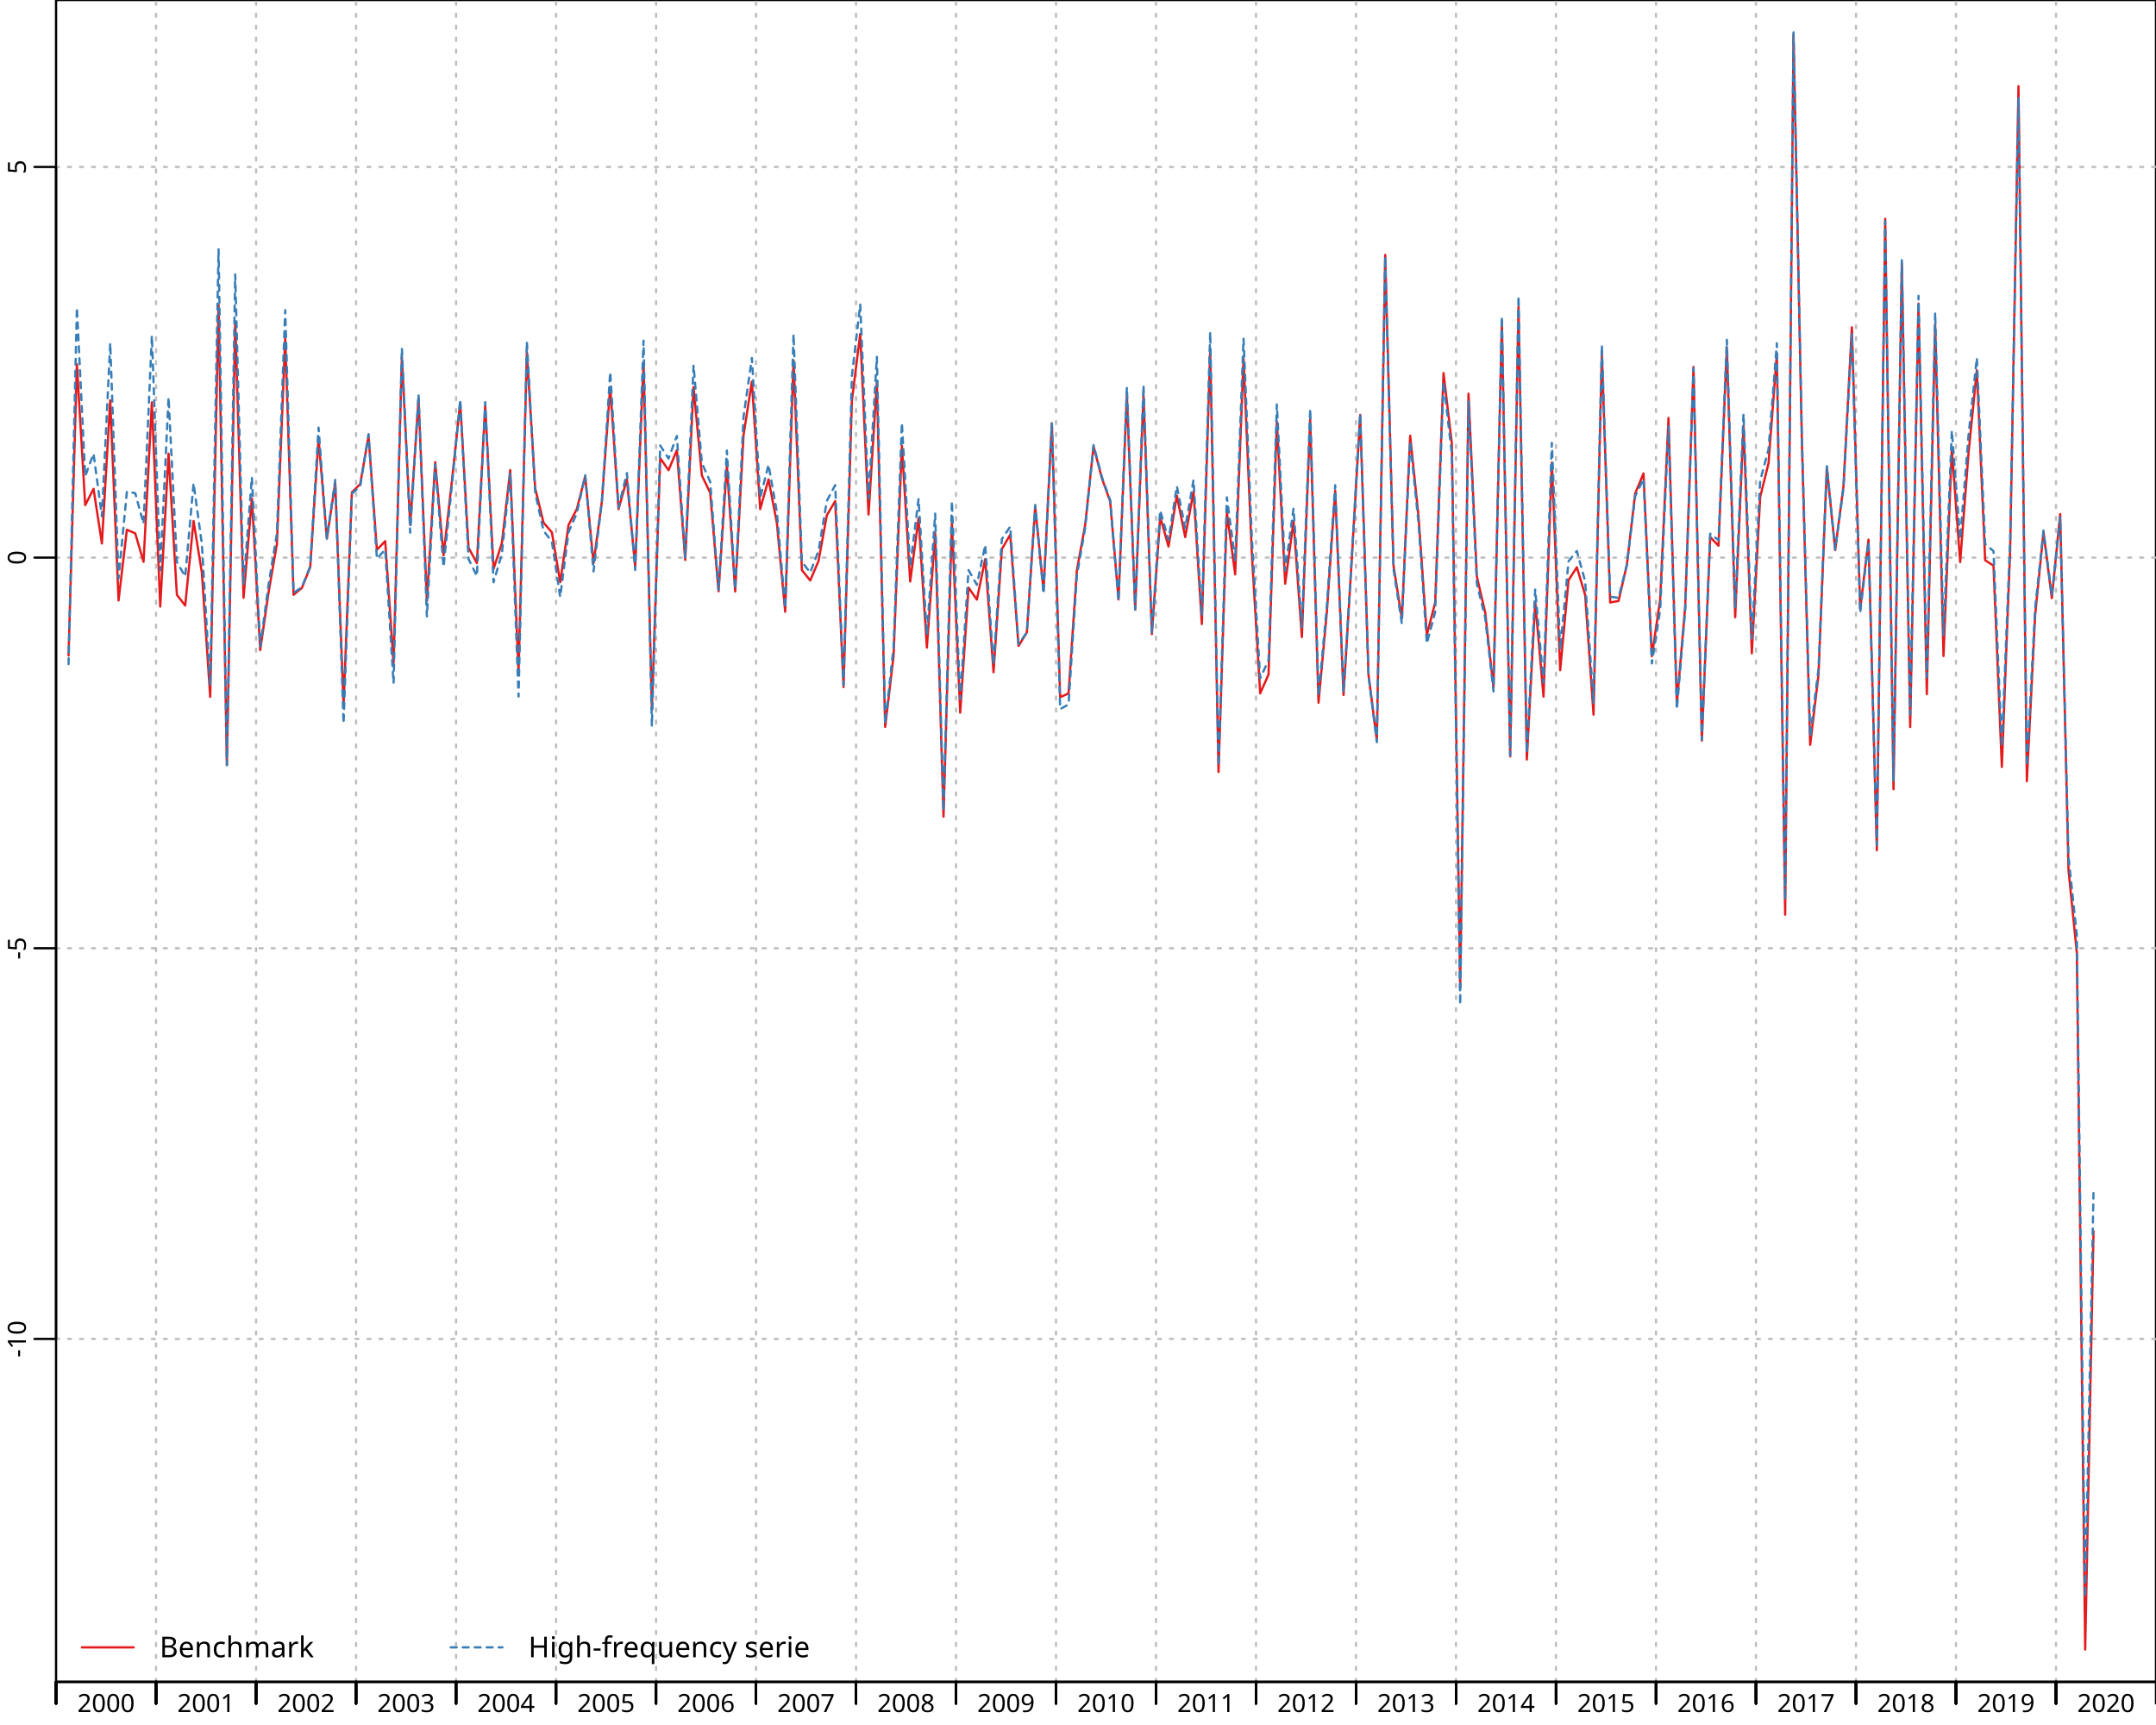
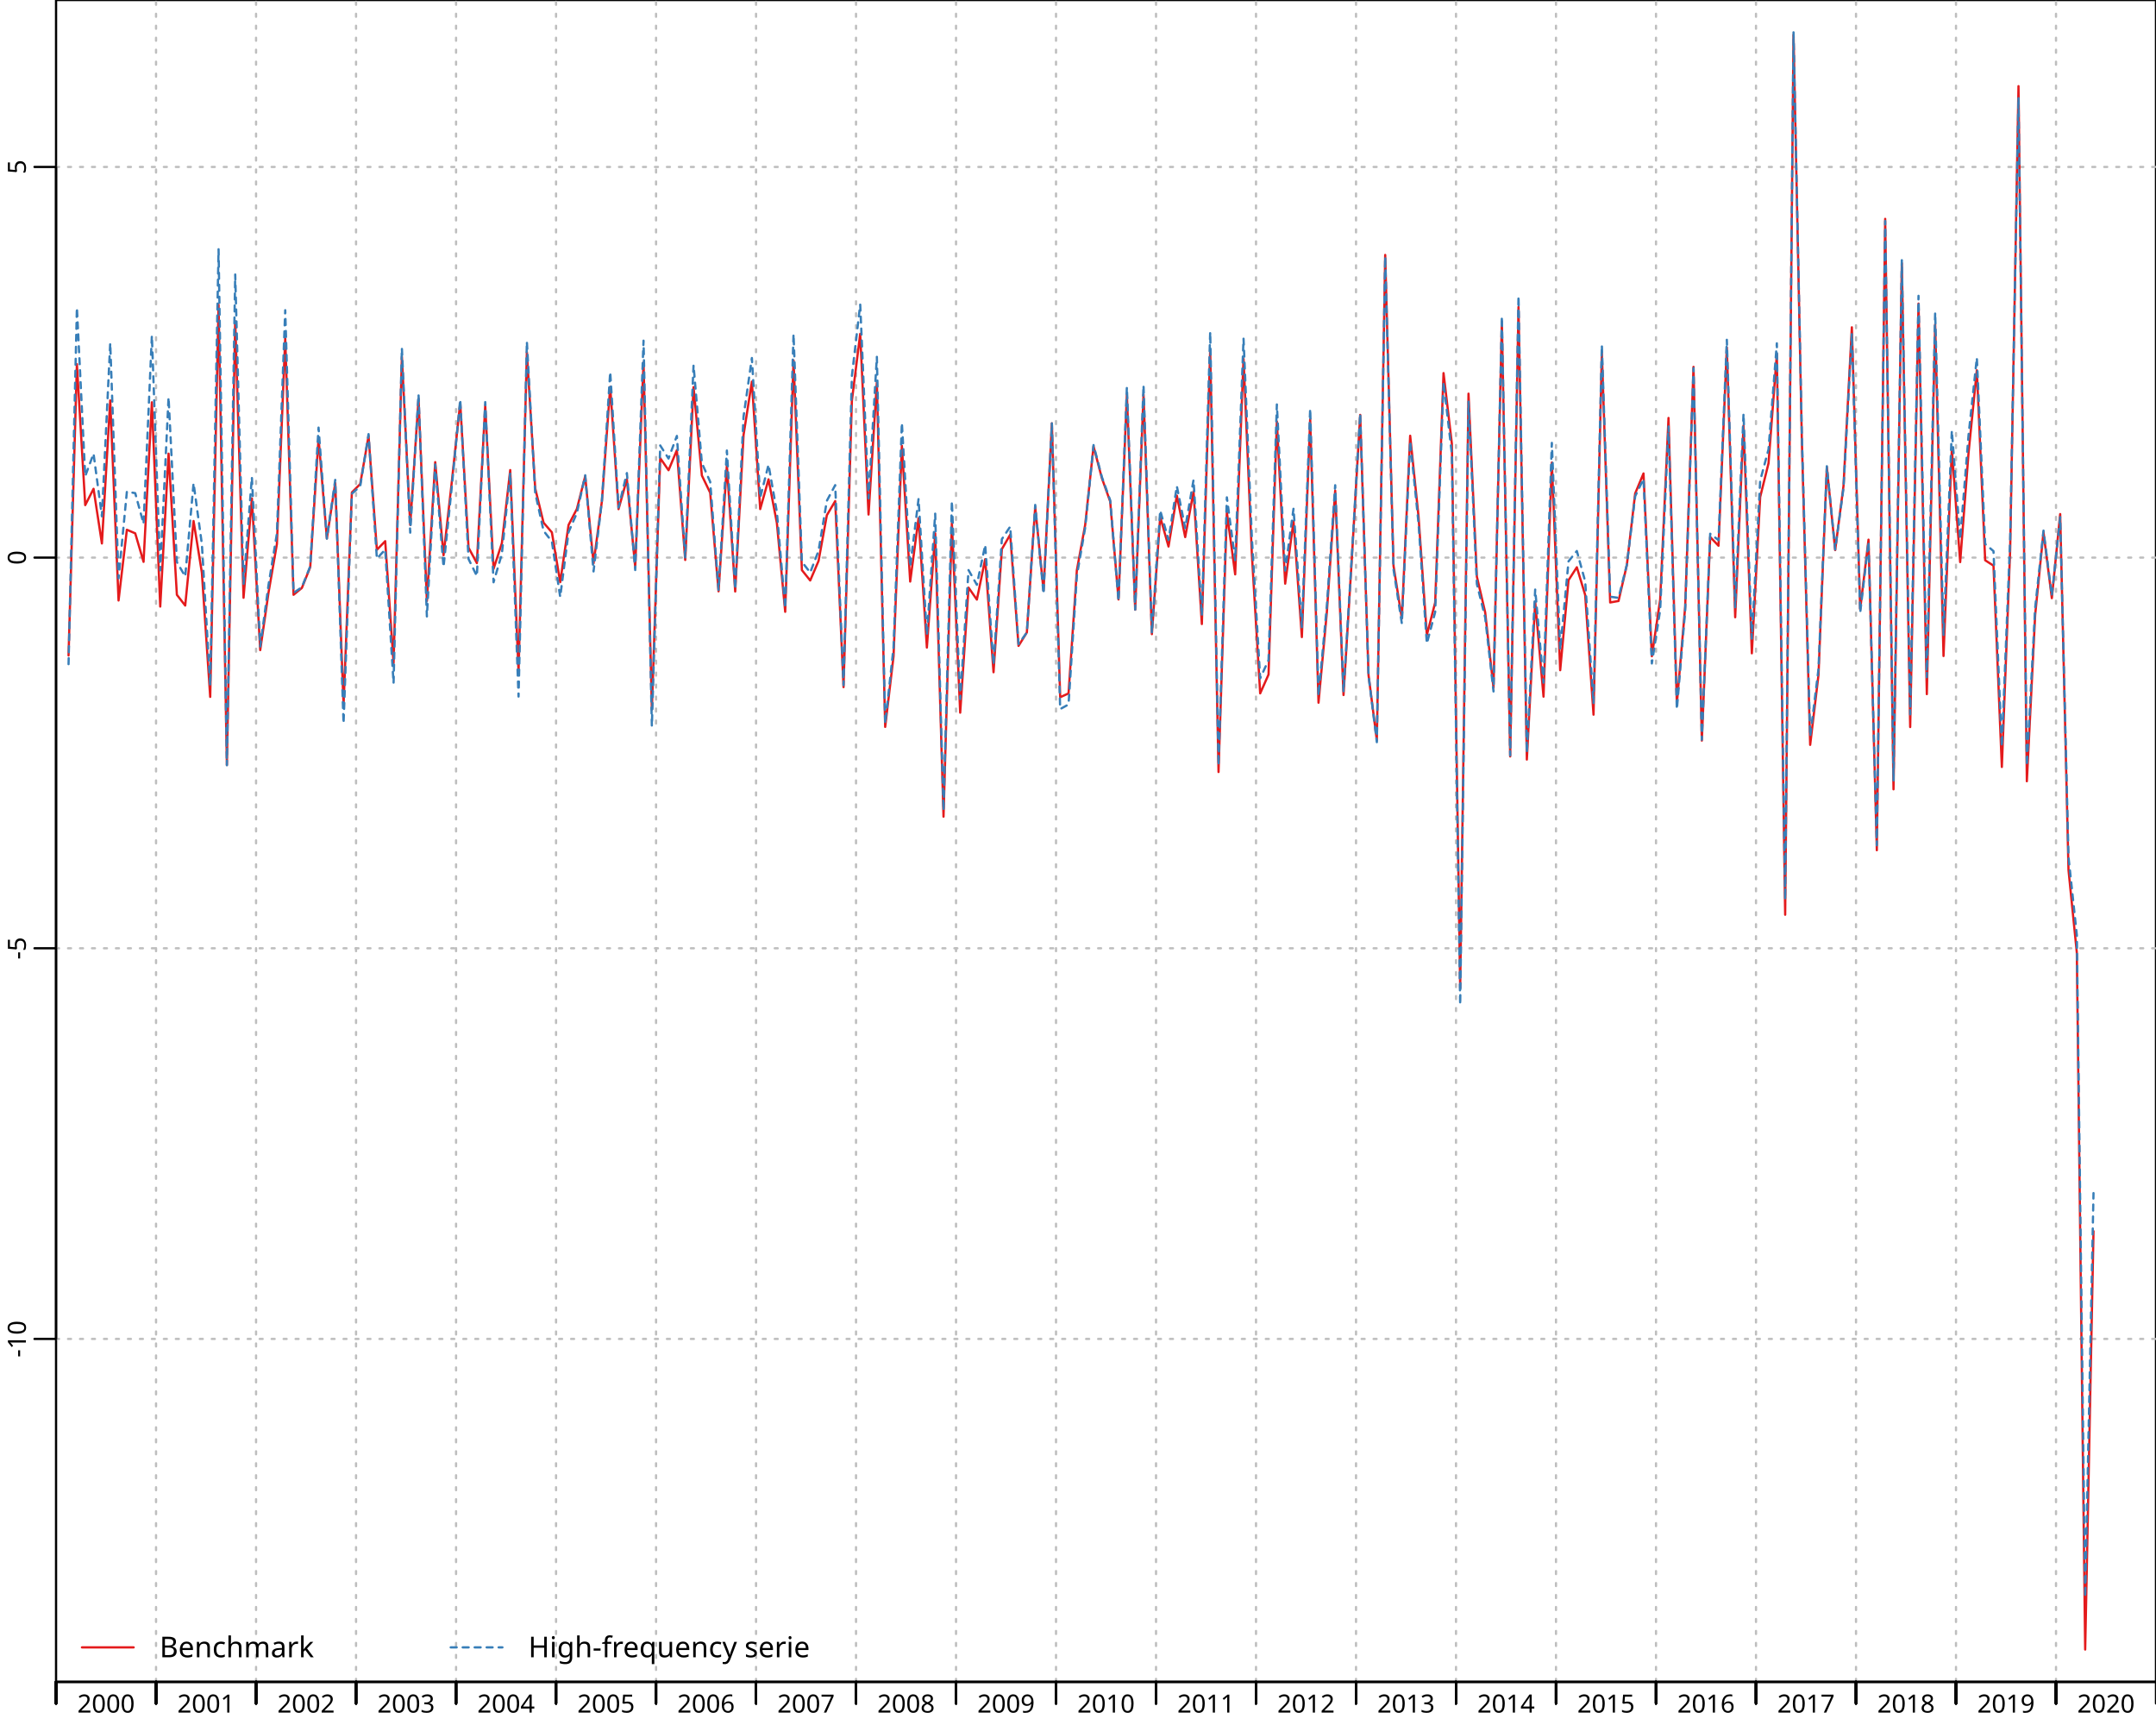
<svg xmlns="http://www.w3.org/2000/svg" class="svglite" data-engine-version="2.0" width="720.00pt" height="576.00pt" viewBox="0 0 720.00 576.00">
  <defs>
    <style type="text/css">
    .svglite line, .svglite polyline, .svglite polygon, .svglite path, .svglite rect, .svglite circle {
      fill: none;
      stroke: #000000;
      stroke-linecap: round;
      stroke-linejoin: round;
      stroke-miterlimit: 10.00;
    }
  </style>
  </defs>
  <rect width="100%" height="100%" style="stroke: none; fill: #FFFFFF;" />
  <defs>
    <clipPath id="cpMC4wMHw3MjAuMDB8MC4wMHw1NzYuMDA=">
      <rect x="0.00" y="0.00" width="720.00" height="576.00" />
    </clipPath>
  </defs>
  <g clip-path="url(#cpMC4wMHw3MjAuMDB8MC4wMHw1NzYuMDA=)">
    <polygon points="18.72,561.60 720.00,561.60 720.00,0.00 18.72,0.00 " style="stroke-width: 0.75; fill: none;" />
    <text x="369.36" y="616.32" text-anchor="middle" style="font-size: 12.00px; font-family: sans;" textLength="74.69px" lengthAdjust="spacingAndGlyphs">c(xmin, xmax)</text>
    <text transform="translate(-27.36,280.80) rotate(-90)" text-anchor="middle" style="font-size: 12.00px; font-family: sans;" textLength="74.69px" lengthAdjust="spacingAndGlyphs">c(ymin, ymax)</text>
  </g>
  <defs>
    <clipPath id="cpMTguNzJ8NzIwLjAwfDAuMDB8NTYxLjYw">
      <rect x="18.72" y="0.00" width="701.28" height="561.60" />
    </clipPath>
  </defs>
  <g clip-path="url(#cpMTguNzJ8NzIwLjAwfDAuMDB8NTYxLjYw)">
    <line x1="18.72" y1="447.09" x2="720.00" y2="447.09" style="stroke-width: 0.75; stroke: #BEBEBE; stroke-dasharray: 1.00,3.00;" />
    <line x1="18.72" y1="316.64" x2="720.00" y2="316.64" style="stroke-width: 0.75; stroke: #BEBEBE; stroke-dasharray: 1.00,3.00;" />
    <line x1="18.72" y1="186.19" x2="720.00" y2="186.19" style="stroke-width: 0.75; stroke: #BEBEBE; stroke-dasharray: 1.00,3.00;" />
    <line x1="18.72" y1="55.74" x2="720.00" y2="55.74" style="stroke-width: 0.75; stroke: #BEBEBE; stroke-dasharray: 1.00,3.00;" />
    <line x1="52.11" y1="561.60" x2="52.11" y2="0.00" style="stroke-width: 0.75; stroke: #BEBEBE; stroke-dasharray: 1.00,3.00;" />
    <line x1="85.51" y1="561.60" x2="85.51" y2="0.00" style="stroke-width: 0.75; stroke: #BEBEBE; stroke-dasharray: 1.00,3.00;" />
    <line x1="118.90" y1="561.60" x2="118.90" y2="0.00" style="stroke-width: 0.75; stroke: #BEBEBE; stroke-dasharray: 1.00,3.00;" />
    <line x1="152.30" y1="561.60" x2="152.30" y2="0.00" style="stroke-width: 0.75; stroke: #BEBEBE; stroke-dasharray: 1.00,3.00;" />
    <line x1="185.69" y1="561.60" x2="185.69" y2="0.00" style="stroke-width: 0.75; stroke: #BEBEBE; stroke-dasharray: 1.00,3.00;" />
    <line x1="219.09" y1="561.60" x2="219.09" y2="0.00" style="stroke-width: 0.75; stroke: #BEBEBE; stroke-dasharray: 1.00,3.00;" />
    <line x1="252.48" y1="561.60" x2="252.48" y2="0.00" style="stroke-width: 0.75; stroke: #BEBEBE; stroke-dasharray: 1.00,3.00;" />
    <line x1="285.87" y1="561.60" x2="285.87" y2="0.00" style="stroke-width: 0.75; stroke: #BEBEBE; stroke-dasharray: 1.00,3.00;" />
    <line x1="319.27" y1="561.60" x2="319.27" y2="0.00" style="stroke-width: 0.75; stroke: #BEBEBE; stroke-dasharray: 1.00,3.00;" />
    <line x1="352.66" y1="561.60" x2="352.66" y2="0.00" style="stroke-width: 0.75; stroke: #BEBEBE; stroke-dasharray: 1.00,3.00;" />
    <line x1="386.06" y1="561.60" x2="386.06" y2="0.00" style="stroke-width: 0.75; stroke: #BEBEBE; stroke-dasharray: 1.00,3.00;" />
    <line x1="419.45" y1="561.60" x2="419.45" y2="0.00" style="stroke-width: 0.75; stroke: #BEBEBE; stroke-dasharray: 1.00,3.00;" />
    <line x1="452.85" y1="561.60" x2="452.85" y2="0.00" style="stroke-width: 0.75; stroke: #BEBEBE; stroke-dasharray: 1.00,3.00;" />
    <line x1="486.24" y1="561.60" x2="486.24" y2="0.00" style="stroke-width: 0.75; stroke: #BEBEBE; stroke-dasharray: 1.00,3.00;" />
    <line x1="519.63" y1="561.60" x2="519.63" y2="0.00" style="stroke-width: 0.75; stroke: #BEBEBE; stroke-dasharray: 1.00,3.00;" />
    <line x1="553.03" y1="561.60" x2="553.03" y2="0.00" style="stroke-width: 0.75; stroke: #BEBEBE; stroke-dasharray: 1.00,3.00;" />
    <line x1="586.42" y1="561.60" x2="586.42" y2="0.00" style="stroke-width: 0.75; stroke: #BEBEBE; stroke-dasharray: 1.00,3.00;" />
    <line x1="619.82" y1="561.60" x2="619.82" y2="0.00" style="stroke-width: 0.75; stroke: #BEBEBE; stroke-dasharray: 1.00,3.00;" />
    <line x1="653.21" y1="561.60" x2="653.21" y2="0.00" style="stroke-width: 0.75; stroke: #BEBEBE; stroke-dasharray: 1.00,3.00;" />
    <line x1="686.61" y1="561.60" x2="686.61" y2="0.00" style="stroke-width: 0.75; stroke: #BEBEBE; stroke-dasharray: 1.00,3.00;" />
    <polyline points="22.89,218.86 25.68,121.59 28.46,168.67 31.24,163.22 34.03,181.47 36.81,133.70 39.59,200.51 42.37,176.89 45.16,178.09 47.94,187.61 50.72,134.33 53.51,202.54 56.29,151.48 59.07,198.62 61.85,202.20 64.64,173.97 67.42,191.22 70.20,232.70 72.99,101.76 75.77,255.43 78.55,107.22 81.33,199.60 84.12,166.44 86.90,217.08 89.68,197.82 92.47,181.66 95.25,113.01 98.03,198.61 100.81,196.32 103.60,189.38 106.38,146.38 109.16,179.80 111.95,161.25 114.73,235.39 117.51,164.41 120.29,161.63 123.08,145.59 125.86,183.58 128.64,180.70 131.43,221.39 134.21,119.15 136.99,175.28 139.77,133.12 142.56,200.66 145.34,154.31 148.12,185.41 150.91,160.63 153.69,134.49 156.47,182.87 159.25,188.03 162.04,135.42 164.82,189.96 167.60,181.38 170.39,156.96 173.17,224.41 175.95,117.57 178.73,163.07 181.52,174.53 184.30,177.76 187.08,194.39 189.87,175.29 192.65,169.95 195.43,159.00 198.21,188.11 201.00,167.40 203.78,129.19 206.56,170.01 209.35,160.01 212.13,189.37 214.91,120.99 217.69,236.92 220.48,152.98 223.26,157.01 226.04,150.32 228.83,186.98 231.61,129.26 234.39,158.77 237.17,164.54 239.96,197.45 242.74,155.33 245.52,197.51 248.31,145.23 251.09,127.43 253.87,169.99 256.65,160.05 259.44,174.63 262.22,204.29 265.00,120.36 267.79,190.36 270.57,193.83 273.35,187.32 276.13,172.03 278.92,167.32 281.70,229.44 284.48,133.87 287.27,111.48 290.05,171.81 292.83,127.69 295.61,242.72 298.40,219.12 301.18,148.85 303.96,194.19 306.75,173.03 309.53,216.23 312.31,178.09 315.09,272.70 317.88,174.68 320.66,237.97 323.44,196.21 326.23,200.21 329.01,186.71 331.79,224.47 334.57,183.36 337.36,178.54 340.14,215.67 342.92,211.17 345.71,169.24 348.49,197.19 351.27,141.36 354.05,232.81 356.84,231.54 359.62,190.41 362.40,175.25 365.19,149.04 367.97,159.65 370.75,167.46 373.53,200.17 376.32,131.78 379.10,203.58 381.88,131.75 384.67,211.75 387.45,172.63 390.23,182.49 393.01,165.48 395.80,179.34 398.58,164.12 401.36,208.37 404.15,116.77 406.93,257.78 409.71,171.05 412.49,191.79 415.28,119.86 418.06,185.06 420.84,231.52 423.63,225.24 426.41,140.74 429.19,194.89 431.97,173.99 434.76,212.73 437.54,139.94 440.32,234.64 443.11,204.33 445.89,163.83 448.67,232.08 451.45,186.42 454.24,138.54 457.02,225.39 459.80,247.19 462.59,85.13 465.37,188.94 468.15,206.52 470.93,145.50 473.72,172.47 476.50,212.05 479.28,201.18 482.07,124.58 484.85,148.15 487.63,329.86 490.41,131.45 493.20,192.52 495.98,204.49 498.76,229.70 501.55,107.36 504.33,252.58 507.11,102.47 509.89,253.62 512.68,200.92 515.46,232.62 518.24,154.45 521.03,223.79 523.81,193.73 526.59,189.41 529.37,198.66 532.16,238.64 534.94,117.82 537.72,201.17 540.51,200.68 543.29,188.66 546.07,164.76 548.85,158.09 551.64,219.12 554.42,200.19 557.20,139.56 559.99,234.95 562.77,202.58 565.55,122.50 568.33,247.29 571.12,179.32 573.90,182.23 576.68,116.04 579.47,206.11 582.25,142.08 585.03,218.15 587.81,165.97 590.60,154.69 593.38,118.21 596.16,305.44 598.95,11.61 601.73,146.91 604.51,248.72 607.29,225.34 610.08,156.00 612.86,183.68 615.64,162.27 618.43,109.29 621.21,203.48 623.99,180.20 626.77,283.90 629.56,73.08 632.34,263.56 635.12,87.88 637.91,242.77 640.69,101.37 643.47,231.78 646.25,108.32 649.04,219.05 651.82,149.90 654.60,187.69 657.39,151.31 660.17,123.64 662.95,187.08 665.73,188.88 668.52,256.10 671.30,183.42 674.08,28.77 676.87,260.87 679.65,205.25 682.43,177.70 685.21,199.73 688.00,171.65 690.78,290.51 693.56,318.12 696.35,550.80 699.13,411.10 " style="stroke-width: 0.75; stroke: #E41A1C;" />
    <polyline points="22.89,221.77 25.68,102.72 28.46,158.98 31.24,151.49 34.03,172.41 36.81,114.55 39.59,193.11 42.37,164.17 45.16,164.67 47.94,174.88 50.72,112.07 53.51,190.45 56.29,132.68 59.07,187.68 61.85,192.48 64.64,161.35 67.42,181.71 70.20,228.94 72.99,83.23 75.77,255.52 78.55,91.66 81.33,195.12 84.12,159.34 86.90,215.87 89.68,195.27 92.47,178.14 95.25,103.58 98.03,197.97 100.81,196.07 103.60,189.10 106.38,142.78 109.16,179.85 111.95,160.24 114.73,241.57 117.51,164.85 120.29,162.38 123.08,144.95 125.86,186.53 128.64,183.50 131.43,228.14 134.21,116.24 136.99,177.86 139.77,131.70 142.56,205.84 145.34,155.09 148.12,189.33 150.91,162.18 153.69,133.44 156.47,186.66 159.25,192.35 162.04,134.26 164.82,194.43 167.60,184.96 170.39,157.91 173.17,232.59 175.95,114.06 178.73,164.56 181.52,177.25 184.30,180.81 187.08,199.31 189.87,177.67 192.65,171.32 195.43,158.69 198.21,190.81 201.00,167.30 203.78,124.21 206.56,169.47 209.35,157.96 212.13,190.34 214.91,113.75 217.69,242.51 220.48,148.74 223.26,153.11 226.04,145.56 228.83,186.12 231.61,121.96 234.39,154.61 237.17,160.88 239.96,197.03 242.74,150.44 245.52,196.76 248.31,139.09 251.09,119.54 253.87,166.18 256.65,155.18 259.44,170.96 262.22,203.09 265.00,111.54 267.79,187.61 270.57,191.17 273.35,183.93 276.13,167.21 278.92,161.99 281.70,228.79 284.48,125.64 287.27,101.69 290.05,166.41 292.83,119.16 295.61,241.63 298.40,216.17 301.18,141.21 303.96,189.21 306.75,166.60 309.53,212.01 312.31,171.52 315.09,270.71 317.88,167.34 320.66,233.41 323.44,190.36 326.23,195.27 329.01,181.97 331.79,221.96 334.57,180.03 337.36,175.84 340.14,215.07 342.92,211.19 345.71,168.60 348.49,198.32 351.27,141.36 354.05,236.77 356.84,235.23 359.62,192.29 362.40,176.20 365.19,148.61 367.97,159.27 370.75,167.05 373.53,200.68 376.32,129.30 379.10,203.54 381.88,128.66 384.67,211.34 387.45,170.45 390.23,180.31 393.01,162.34 395.80,176.34 398.58,160.28 401.36,205.60 404.15,110.85 406.93,255.64 409.71,166.07 412.49,187.02 415.28,113.07 418.06,179.54 420.84,226.51 423.63,220.41 426.41,135.05 429.19,190.51 431.97,169.83 434.76,209.42 437.54,136.50 440.32,232.35 443.11,202.26 445.89,162.02 448.67,231.02 451.45,185.64 454.24,138.10 457.02,225.58 459.80,247.82 462.59,85.68 465.37,190.15 468.15,208.18 470.93,147.29 473.72,174.72 476.50,214.88 479.28,204.36 482.07,127.55 484.85,151.57 487.63,335.49 490.41,134.12 493.20,194.98 495.98,206.21 498.76,230.89 501.55,105.65 504.33,252.25 507.11,98.83 509.89,251.36 512.68,196.87 515.46,227.95 518.24,147.88 521.03,216.93 523.81,187.44 526.59,183.98 529.37,194.12 532.16,234.89 534.94,115.23 537.72,199.25 540.51,199.63 543.29,188.57 546.07,165.69 548.85,159.92 551.64,221.54 554.42,203.63 557.20,142.40 559.99,236.85 562.77,203.79 565.55,122.93 568.33,247.00 571.12,178.22 573.90,180.36 576.68,113.46 579.47,202.76 582.25,138.13 585.03,213.25 587.81,160.54 590.60,150.04 593.38,114.64 596.16,300.45 598.95,10.80 601.73,145.02 604.51,245.95 607.29,223.38 610.08,155.68 612.86,183.47 615.64,162.98 618.43,111.39 621.21,204.57 623.99,180.88 626.77,282.25 629.56,73.81 632.34,260.62 635.12,86.88 637.91,238.53 640.69,98.78 643.47,226.12 646.25,104.37 649.04,212.10 651.82,143.80 654.60,179.99 657.39,145.41 660.17,119.48 662.95,181.64 665.73,184.03 668.52,249.32 671.30,179.98 674.08,32.48 676.87,255.72 679.65,202.91 682.43,177.17 685.21,198.88 688.00,172.67 690.78,286.17 693.56,312.20 696.35,533.34 699.13,398.39 " style="stroke-width: 0.75; stroke: #377EB8; stroke-dasharray: 2.00,2.00;" />
    <line x1="27.36" y1="550.08" x2="44.64" y2="550.08" style="stroke-width: 0.75; stroke: #E41A1C;" />
    <line x1="150.51" y1="550.08" x2="167.79" y2="550.08" style="stroke-width: 0.75; stroke: #377EB8; stroke-dasharray: 2.00,2.00;" />
    <text x="53.28" y="553.38" style="font-size: 9.60px; font-family: sans;" textLength="48.57px" lengthAdjust="spacingAndGlyphs">Benchmark</text>
    <text x="176.43" y="553.38" style="font-size: 9.60px; font-family: sans;" textLength="88.59px" lengthAdjust="spacingAndGlyphs">High-frequency serie</text>
  </g>
  <g clip-path="url(#cpMC4wMHw3MjAuMDB8MC4wMHw1NzYuMDA=)">
    <line x1="18.72" y1="447.09" x2="18.72" y2="55.74" style="stroke-width: 0.75;" />
    <line x1="18.72" y1="447.09" x2="11.52" y2="447.09" style="stroke-width: 0.75;" />
    <line x1="18.72" y1="316.64" x2="11.52" y2="316.64" style="stroke-width: 0.75;" />
    <line x1="18.72" y1="186.19" x2="11.52" y2="186.19" style="stroke-width: 0.75;" />
    <line x1="18.72" y1="55.74" x2="11.52" y2="55.74" style="stroke-width: 0.75;" />
    <text transform="translate(8.64,447.09) rotate(-90)" text-anchor="middle" style="font-size: 8.40px; font-family: sans;" textLength="12.14px" lengthAdjust="spacingAndGlyphs">-10</text>
    <text transform="translate(8.64,316.64) rotate(-90)" text-anchor="middle" style="font-size: 8.40px; font-family: sans;" textLength="7.47px" lengthAdjust="spacingAndGlyphs">-5</text>
    <text transform="translate(8.64,186.19) rotate(-90)" text-anchor="middle" style="font-size: 8.40px; font-family: sans;" textLength="4.67px" lengthAdjust="spacingAndGlyphs">0</text>
    <text transform="translate(8.64,55.74) rotate(-90)" text-anchor="middle" style="font-size: 8.40px; font-family: sans;" textLength="4.67px" lengthAdjust="spacingAndGlyphs">5</text>
    <line x1="18.72" y1="561.60" x2="720.00" y2="561.60" style="stroke-width: 0.75;" />
    <line x1="18.72" y1="561.60" x2="18.72" y2="568.80" style="stroke-width: 0.75;" />
    <line x1="18.72" y1="561.60" x2="18.72" y2="568.80" style="stroke-width: 0.75;" />
    <line x1="18.72" y1="561.60" x2="18.72" y2="568.80" style="stroke-width: 0.75;" />
    <line x1="18.72" y1="561.60" x2="18.72" y2="568.80" style="stroke-width: 0.75;" />
    <line x1="18.72" y1="561.60" x2="18.72" y2="568.80" style="stroke-width: 0.75;" />
    <line x1="18.72" y1="561.60" x2="18.72" y2="568.80" style="stroke-width: 0.75;" />
    <line x1="18.72" y1="561.60" x2="18.72" y2="568.80" style="stroke-width: 0.75;" />
    <line x1="18.72" y1="561.60" x2="18.72" y2="568.80" style="stroke-width: 0.75;" />
    <line x1="18.72" y1="561.60" x2="18.72" y2="568.80" style="stroke-width: 0.75;" />
    <line x1="18.72" y1="561.60" x2="18.72" y2="568.80" style="stroke-width: 0.75;" />
    <line x1="18.72" y1="561.60" x2="18.72" y2="568.80" style="stroke-width: 0.75;" />
    <line x1="18.72" y1="561.60" x2="18.72" y2="568.80" style="stroke-width: 0.75;" />
    <line x1="52.11" y1="561.60" x2="52.11" y2="568.80" style="stroke-width: 0.75;" />
    <line x1="52.11" y1="561.60" x2="52.11" y2="568.80" style="stroke-width: 0.75;" />
    <line x1="52.11" y1="561.60" x2="52.11" y2="568.80" style="stroke-width: 0.75;" />
    <line x1="52.11" y1="561.60" x2="52.11" y2="568.80" style="stroke-width: 0.75;" />
    <line x1="52.11" y1="561.60" x2="52.11" y2="568.80" style="stroke-width: 0.75;" />
    <line x1="52.11" y1="561.60" x2="52.11" y2="568.80" style="stroke-width: 0.75;" />
    <line x1="52.11" y1="561.60" x2="52.11" y2="568.80" style="stroke-width: 0.75;" />
    <line x1="52.11" y1="561.60" x2="52.11" y2="568.80" style="stroke-width: 0.75;" />
    <line x1="52.11" y1="561.60" x2="52.11" y2="568.80" style="stroke-width: 0.75;" />
    <line x1="52.11" y1="561.60" x2="52.11" y2="568.80" style="stroke-width: 0.75;" />
    <line x1="52.11" y1="561.60" x2="52.11" y2="568.80" style="stroke-width: 0.75;" />
    <line x1="52.11" y1="561.60" x2="52.11" y2="568.80" style="stroke-width: 0.75;" />
    <line x1="85.51" y1="561.60" x2="85.51" y2="568.80" style="stroke-width: 0.75;" />
    <line x1="85.51" y1="561.60" x2="85.51" y2="568.80" style="stroke-width: 0.75;" />
    <line x1="85.51" y1="561.60" x2="85.51" y2="568.80" style="stroke-width: 0.75;" />
    <line x1="85.51" y1="561.60" x2="85.51" y2="568.80" style="stroke-width: 0.75;" />
    <line x1="85.51" y1="561.60" x2="85.51" y2="568.80" style="stroke-width: 0.75;" />
    <line x1="85.51" y1="561.60" x2="85.51" y2="568.80" style="stroke-width: 0.75;" />
    <line x1="85.51" y1="561.60" x2="85.51" y2="568.80" style="stroke-width: 0.75;" />
    <line x1="85.51" y1="561.60" x2="85.51" y2="568.80" style="stroke-width: 0.75;" />
    <line x1="85.51" y1="561.60" x2="85.51" y2="568.80" style="stroke-width: 0.75;" />
    <line x1="85.51" y1="561.60" x2="85.51" y2="568.80" style="stroke-width: 0.75;" />
    <line x1="85.51" y1="561.60" x2="85.51" y2="568.80" style="stroke-width: 0.75;" />
    <line x1="85.51" y1="561.60" x2="85.51" y2="568.80" style="stroke-width: 0.75;" />
    <line x1="118.90" y1="561.60" x2="118.90" y2="568.80" style="stroke-width: 0.75;" />
    <line x1="118.90" y1="561.60" x2="118.90" y2="568.80" style="stroke-width: 0.75;" />
    <line x1="118.90" y1="561.60" x2="118.90" y2="568.80" style="stroke-width: 0.75;" />
    <line x1="118.90" y1="561.60" x2="118.90" y2="568.80" style="stroke-width: 0.75;" />
    <line x1="118.90" y1="561.60" x2="118.90" y2="568.80" style="stroke-width: 0.75;" />
    <line x1="118.90" y1="561.60" x2="118.90" y2="568.80" style="stroke-width: 0.75;" />
    <line x1="118.90" y1="561.60" x2="118.90" y2="568.80" style="stroke-width: 0.75;" />
    <line x1="118.90" y1="561.60" x2="118.90" y2="568.80" style="stroke-width: 0.75;" />
    <line x1="118.90" y1="561.60" x2="118.90" y2="568.80" style="stroke-width: 0.75;" />
    <line x1="118.90" y1="561.60" x2="118.90" y2="568.80" style="stroke-width: 0.75;" />
    <line x1="118.90" y1="561.60" x2="118.90" y2="568.80" style="stroke-width: 0.75;" />
    <line x1="118.90" y1="561.60" x2="118.90" y2="568.80" style="stroke-width: 0.75;" />
    <line x1="152.30" y1="561.60" x2="152.30" y2="568.80" style="stroke-width: 0.75;" />
    <line x1="152.30" y1="561.60" x2="152.30" y2="568.80" style="stroke-width: 0.75;" />
    <line x1="152.30" y1="561.60" x2="152.30" y2="568.80" style="stroke-width: 0.75;" />
    <line x1="152.30" y1="561.60" x2="152.30" y2="568.80" style="stroke-width: 0.75;" />
    <line x1="152.30" y1="561.60" x2="152.30" y2="568.80" style="stroke-width: 0.75;" />
    <line x1="152.30" y1="561.60" x2="152.30" y2="568.80" style="stroke-width: 0.75;" />
    <line x1="152.30" y1="561.60" x2="152.30" y2="568.80" style="stroke-width: 0.75;" />
    <line x1="152.30" y1="561.60" x2="152.30" y2="568.80" style="stroke-width: 0.75;" />
    <line x1="152.30" y1="561.60" x2="152.30" y2="568.80" style="stroke-width: 0.75;" />
    <line x1="152.30" y1="561.60" x2="152.30" y2="568.80" style="stroke-width: 0.75;" />
    <line x1="152.30" y1="561.60" x2="152.30" y2="568.80" style="stroke-width: 0.75;" />
    <line x1="152.30" y1="561.60" x2="152.30" y2="568.80" style="stroke-width: 0.75;" />
    <line x1="185.69" y1="561.60" x2="185.69" y2="568.80" style="stroke-width: 0.75;" />
    <line x1="185.69" y1="561.60" x2="185.69" y2="568.80" style="stroke-width: 0.75;" />
    <line x1="185.69" y1="561.60" x2="185.69" y2="568.80" style="stroke-width: 0.75;" />
    <line x1="185.69" y1="561.60" x2="185.69" y2="568.80" style="stroke-width: 0.75;" />
    <line x1="185.69" y1="561.60" x2="185.69" y2="568.80" style="stroke-width: 0.75;" />
    <line x1="185.69" y1="561.60" x2="185.69" y2="568.80" style="stroke-width: 0.75;" />
    <line x1="185.69" y1="561.60" x2="185.69" y2="568.80" style="stroke-width: 0.75;" />
    <line x1="185.69" y1="561.60" x2="185.69" y2="568.80" style="stroke-width: 0.75;" />
    <line x1="185.69" y1="561.60" x2="185.69" y2="568.80" style="stroke-width: 0.75;" />
    <line x1="185.69" y1="561.60" x2="185.69" y2="568.80" style="stroke-width: 0.75;" />
    <line x1="185.69" y1="561.60" x2="185.69" y2="568.80" style="stroke-width: 0.75;" />
    <line x1="185.69" y1="561.60" x2="185.69" y2="568.80" style="stroke-width: 0.75;" />
    <line x1="219.09" y1="561.60" x2="219.09" y2="568.80" style="stroke-width: 0.75;" />
    <line x1="219.09" y1="561.60" x2="219.09" y2="568.80" style="stroke-width: 0.75;" />
    <line x1="219.09" y1="561.60" x2="219.09" y2="568.80" style="stroke-width: 0.75;" />
    <line x1="219.09" y1="561.60" x2="219.09" y2="568.80" style="stroke-width: 0.75;" />
    <line x1="219.09" y1="561.60" x2="219.09" y2="568.80" style="stroke-width: 0.75;" />
    <line x1="219.09" y1="561.60" x2="219.09" y2="568.80" style="stroke-width: 0.75;" />
    <line x1="219.09" y1="561.60" x2="219.09" y2="568.80" style="stroke-width: 0.75;" />
    <line x1="219.09" y1="561.60" x2="219.09" y2="568.80" style="stroke-width: 0.75;" />
    <line x1="219.09" y1="561.60" x2="219.09" y2="568.80" style="stroke-width: 0.75;" />
    <line x1="219.09" y1="561.60" x2="219.09" y2="568.80" style="stroke-width: 0.75;" />
    <line x1="219.09" y1="561.60" x2="219.09" y2="568.80" style="stroke-width: 0.75;" />
    <line x1="219.09" y1="561.60" x2="219.09" y2="568.80" style="stroke-width: 0.75;" />
    <line x1="252.48" y1="561.60" x2="252.48" y2="568.80" style="stroke-width: 0.75;" />
    <line x1="252.48" y1="561.60" x2="252.48" y2="568.80" style="stroke-width: 0.75;" />
    <line x1="252.48" y1="561.60" x2="252.48" y2="568.80" style="stroke-width: 0.75;" />
    <line x1="252.48" y1="561.60" x2="252.48" y2="568.80" style="stroke-width: 0.75;" />
    <line x1="252.48" y1="561.60" x2="252.48" y2="568.80" style="stroke-width: 0.75;" />
    <line x1="252.48" y1="561.60" x2="252.48" y2="568.80" style="stroke-width: 0.75;" />
    <line x1="252.48" y1="561.60" x2="252.48" y2="568.80" style="stroke-width: 0.75;" />
    <line x1="252.48" y1="561.60" x2="252.48" y2="568.80" style="stroke-width: 0.75;" />
    <line x1="252.48" y1="561.60" x2="252.48" y2="568.80" style="stroke-width: 0.75;" />
    <line x1="252.48" y1="561.60" x2="252.48" y2="568.80" style="stroke-width: 0.75;" />
    <line x1="252.48" y1="561.60" x2="252.48" y2="568.80" style="stroke-width: 0.75;" />
    <line x1="252.48" y1="561.60" x2="252.48" y2="568.80" style="stroke-width: 0.75;" />
    <line x1="285.87" y1="561.60" x2="285.87" y2="568.80" style="stroke-width: 0.75;" />
    <line x1="285.87" y1="561.60" x2="285.87" y2="568.80" style="stroke-width: 0.75;" />
    <line x1="285.87" y1="561.60" x2="285.87" y2="568.80" style="stroke-width: 0.75;" />
    <line x1="285.87" y1="561.60" x2="285.87" y2="568.80" style="stroke-width: 0.75;" />
    <line x1="285.87" y1="561.60" x2="285.87" y2="568.80" style="stroke-width: 0.75;" />
    <line x1="285.87" y1="561.60" x2="285.87" y2="568.80" style="stroke-width: 0.75;" />
    <line x1="285.87" y1="561.60" x2="285.87" y2="568.80" style="stroke-width: 0.75;" />
    <line x1="285.87" y1="561.60" x2="285.87" y2="568.80" style="stroke-width: 0.75;" />
    <line x1="285.87" y1="561.60" x2="285.87" y2="568.80" style="stroke-width: 0.75;" />
    <line x1="285.87" y1="561.60" x2="285.87" y2="568.80" style="stroke-width: 0.75;" />
    <line x1="285.87" y1="561.60" x2="285.87" y2="568.80" style="stroke-width: 0.75;" />
    <line x1="285.87" y1="561.60" x2="285.87" y2="568.80" style="stroke-width: 0.75;" />
    <line x1="319.27" y1="561.60" x2="319.27" y2="568.80" style="stroke-width: 0.75;" />
    <line x1="319.27" y1="561.60" x2="319.27" y2="568.80" style="stroke-width: 0.75;" />
    <line x1="319.27" y1="561.60" x2="319.27" y2="568.80" style="stroke-width: 0.75;" />
    <line x1="319.27" y1="561.60" x2="319.27" y2="568.80" style="stroke-width: 0.75;" />
    <line x1="319.27" y1="561.60" x2="319.27" y2="568.80" style="stroke-width: 0.75;" />
    <line x1="319.27" y1="561.60" x2="319.27" y2="568.80" style="stroke-width: 0.75;" />
    <line x1="319.27" y1="561.60" x2="319.27" y2="568.80" style="stroke-width: 0.75;" />
    <line x1="319.27" y1="561.60" x2="319.27" y2="568.80" style="stroke-width: 0.75;" />
    <line x1="319.27" y1="561.60" x2="319.27" y2="568.80" style="stroke-width: 0.75;" />
    <line x1="319.27" y1="561.60" x2="319.27" y2="568.80" style="stroke-width: 0.75;" />
    <line x1="319.27" y1="561.60" x2="319.27" y2="568.80" style="stroke-width: 0.75;" />
    <line x1="319.27" y1="561.60" x2="319.27" y2="568.80" style="stroke-width: 0.75;" />
    <line x1="352.66" y1="561.60" x2="352.66" y2="568.80" style="stroke-width: 0.75;" />
    <line x1="352.66" y1="561.60" x2="352.66" y2="568.80" style="stroke-width: 0.75;" />
    <line x1="352.66" y1="561.60" x2="352.66" y2="568.80" style="stroke-width: 0.75;" />
    <line x1="352.66" y1="561.60" x2="352.66" y2="568.80" style="stroke-width: 0.75;" />
    <line x1="352.66" y1="561.60" x2="352.66" y2="568.80" style="stroke-width: 0.75;" />
    <line x1="352.66" y1="561.60" x2="352.66" y2="568.80" style="stroke-width: 0.75;" />
    <line x1="352.66" y1="561.60" x2="352.66" y2="568.80" style="stroke-width: 0.75;" />
    <line x1="352.66" y1="561.60" x2="352.66" y2="568.80" style="stroke-width: 0.75;" />
    <line x1="352.66" y1="561.60" x2="352.66" y2="568.80" style="stroke-width: 0.75;" />
    <line x1="352.66" y1="561.60" x2="352.66" y2="568.80" style="stroke-width: 0.75;" />
    <line x1="352.66" y1="561.60" x2="352.66" y2="568.80" style="stroke-width: 0.75;" />
    <line x1="352.66" y1="561.60" x2="352.66" y2="568.80" style="stroke-width: 0.75;" />
    <line x1="386.06" y1="561.60" x2="386.06" y2="568.80" style="stroke-width: 0.75;" />
    <line x1="386.06" y1="561.60" x2="386.06" y2="568.80" style="stroke-width: 0.75;" />
    <line x1="386.06" y1="561.60" x2="386.06" y2="568.80" style="stroke-width: 0.75;" />
    <line x1="386.06" y1="561.60" x2="386.06" y2="568.80" style="stroke-width: 0.75;" />
    <line x1="386.06" y1="561.60" x2="386.06" y2="568.80" style="stroke-width: 0.75;" />
    <line x1="386.06" y1="561.60" x2="386.06" y2="568.80" style="stroke-width: 0.75;" />
    <line x1="386.06" y1="561.60" x2="386.06" y2="568.80" style="stroke-width: 0.75;" />
    <line x1="386.06" y1="561.60" x2="386.06" y2="568.80" style="stroke-width: 0.75;" />
    <line x1="386.06" y1="561.60" x2="386.06" y2="568.80" style="stroke-width: 0.75;" />
    <line x1="386.06" y1="561.60" x2="386.06" y2="568.80" style="stroke-width: 0.75;" />
    <line x1="386.06" y1="561.60" x2="386.06" y2="568.80" style="stroke-width: 0.75;" />
    <line x1="386.06" y1="561.60" x2="386.06" y2="568.80" style="stroke-width: 0.75;" />
    <line x1="419.45" y1="561.60" x2="419.45" y2="568.80" style="stroke-width: 0.75;" />
    <line x1="419.45" y1="561.60" x2="419.45" y2="568.80" style="stroke-width: 0.75;" />
    <line x1="419.45" y1="561.60" x2="419.45" y2="568.80" style="stroke-width: 0.75;" />
    <line x1="419.45" y1="561.60" x2="419.45" y2="568.80" style="stroke-width: 0.75;" />
    <line x1="419.45" y1="561.60" x2="419.45" y2="568.80" style="stroke-width: 0.75;" />
    <line x1="419.45" y1="561.60" x2="419.45" y2="568.80" style="stroke-width: 0.75;" />
    <line x1="419.45" y1="561.60" x2="419.45" y2="568.80" style="stroke-width: 0.75;" />
    <line x1="419.45" y1="561.60" x2="419.45" y2="568.80" style="stroke-width: 0.75;" />
    <line x1="419.45" y1="561.60" x2="419.45" y2="568.80" style="stroke-width: 0.75;" />
    <line x1="419.45" y1="561.60" x2="419.45" y2="568.80" style="stroke-width: 0.75;" />
    <line x1="419.45" y1="561.60" x2="419.45" y2="568.80" style="stroke-width: 0.75;" />
    <line x1="419.45" y1="561.60" x2="419.45" y2="568.80" style="stroke-width: 0.75;" />
    <line x1="452.85" y1="561.60" x2="452.85" y2="568.80" style="stroke-width: 0.75;" />
    <line x1="452.85" y1="561.60" x2="452.85" y2="568.80" style="stroke-width: 0.75;" />
    <line x1="452.85" y1="561.60" x2="452.85" y2="568.80" style="stroke-width: 0.75;" />
    <line x1="452.85" y1="561.60" x2="452.85" y2="568.80" style="stroke-width: 0.75;" />
    <line x1="452.85" y1="561.60" x2="452.85" y2="568.80" style="stroke-width: 0.75;" />
    <line x1="452.85" y1="561.60" x2="452.85" y2="568.80" style="stroke-width: 0.75;" />
    <line x1="452.85" y1="561.60" x2="452.85" y2="568.80" style="stroke-width: 0.75;" />
    <line x1="452.85" y1="561.60" x2="452.85" y2="568.80" style="stroke-width: 0.75;" />
    <line x1="452.85" y1="561.60" x2="452.85" y2="568.80" style="stroke-width: 0.75;" />
    <line x1="452.85" y1="561.60" x2="452.85" y2="568.80" style="stroke-width: 0.75;" />
    <line x1="452.85" y1="561.60" x2="452.85" y2="568.80" style="stroke-width: 0.75;" />
    <line x1="452.85" y1="561.60" x2="452.85" y2="568.80" style="stroke-width: 0.75;" />
    <line x1="486.24" y1="561.60" x2="486.24" y2="568.80" style="stroke-width: 0.75;" />
    <line x1="486.24" y1="561.60" x2="486.24" y2="568.80" style="stroke-width: 0.75;" />
    <line x1="486.24" y1="561.60" x2="486.24" y2="568.80" style="stroke-width: 0.75;" />
    <line x1="486.24" y1="561.60" x2="486.24" y2="568.80" style="stroke-width: 0.75;" />
    <line x1="486.24" y1="561.60" x2="486.24" y2="568.80" style="stroke-width: 0.75;" />
    <line x1="486.24" y1="561.60" x2="486.24" y2="568.80" style="stroke-width: 0.75;" />
    <line x1="486.24" y1="561.60" x2="486.24" y2="568.80" style="stroke-width: 0.75;" />
    <line x1="486.24" y1="561.60" x2="486.24" y2="568.80" style="stroke-width: 0.75;" />
    <line x1="486.24" y1="561.60" x2="486.24" y2="568.80" style="stroke-width: 0.75;" />
    <line x1="486.24" y1="561.60" x2="486.24" y2="568.80" style="stroke-width: 0.75;" />
    <line x1="486.24" y1="561.60" x2="486.24" y2="568.80" style="stroke-width: 0.75;" />
    <line x1="486.24" y1="561.60" x2="486.24" y2="568.80" style="stroke-width: 0.75;" />
    <line x1="519.63" y1="561.60" x2="519.63" y2="568.80" style="stroke-width: 0.75;" />
    <line x1="519.63" y1="561.60" x2="519.63" y2="568.80" style="stroke-width: 0.75;" />
    <line x1="519.63" y1="561.60" x2="519.63" y2="568.80" style="stroke-width: 0.75;" />
    <line x1="519.63" y1="561.60" x2="519.63" y2="568.80" style="stroke-width: 0.75;" />
    <line x1="519.63" y1="561.60" x2="519.63" y2="568.80" style="stroke-width: 0.75;" />
    <line x1="519.63" y1="561.60" x2="519.63" y2="568.80" style="stroke-width: 0.75;" />
    <line x1="519.63" y1="561.60" x2="519.63" y2="568.80" style="stroke-width: 0.75;" />
    <line x1="519.63" y1="561.60" x2="519.63" y2="568.80" style="stroke-width: 0.75;" />
    <line x1="519.63" y1="561.60" x2="519.63" y2="568.80" style="stroke-width: 0.75;" />
    <line x1="519.63" y1="561.60" x2="519.63" y2="568.80" style="stroke-width: 0.75;" />
    <line x1="519.63" y1="561.60" x2="519.63" y2="568.80" style="stroke-width: 0.75;" />
    <line x1="519.63" y1="561.60" x2="519.63" y2="568.80" style="stroke-width: 0.75;" />
    <line x1="553.03" y1="561.60" x2="553.03" y2="568.80" style="stroke-width: 0.75;" />
    <line x1="553.03" y1="561.60" x2="553.03" y2="568.80" style="stroke-width: 0.75;" />
    <line x1="553.03" y1="561.60" x2="553.03" y2="568.80" style="stroke-width: 0.75;" />
    <line x1="553.03" y1="561.60" x2="553.03" y2="568.80" style="stroke-width: 0.75;" />
    <line x1="553.03" y1="561.60" x2="553.03" y2="568.80" style="stroke-width: 0.75;" />
    <line x1="553.03" y1="561.60" x2="553.03" y2="568.80" style="stroke-width: 0.75;" />
    <line x1="553.03" y1="561.60" x2="553.03" y2="568.80" style="stroke-width: 0.75;" />
    <line x1="553.03" y1="561.60" x2="553.03" y2="568.80" style="stroke-width: 0.75;" />
    <line x1="553.03" y1="561.60" x2="553.03" y2="568.80" style="stroke-width: 0.75;" />
    <line x1="553.03" y1="561.60" x2="553.03" y2="568.80" style="stroke-width: 0.75;" />
    <line x1="553.03" y1="561.60" x2="553.03" y2="568.80" style="stroke-width: 0.75;" />
    <line x1="553.03" y1="561.60" x2="553.03" y2="568.80" style="stroke-width: 0.75;" />
    <line x1="586.42" y1="561.60" x2="586.42" y2="568.80" style="stroke-width: 0.75;" />
    <line x1="586.42" y1="561.60" x2="586.42" y2="568.80" style="stroke-width: 0.75;" />
    <line x1="586.42" y1="561.60" x2="586.42" y2="568.80" style="stroke-width: 0.75;" />
    <line x1="586.42" y1="561.60" x2="586.42" y2="568.80" style="stroke-width: 0.75;" />
    <line x1="586.42" y1="561.60" x2="586.42" y2="568.80" style="stroke-width: 0.75;" />
    <line x1="586.42" y1="561.60" x2="586.42" y2="568.80" style="stroke-width: 0.75;" />
    <line x1="586.42" y1="561.60" x2="586.42" y2="568.80" style="stroke-width: 0.75;" />
    <line x1="586.42" y1="561.60" x2="586.42" y2="568.80" style="stroke-width: 0.75;" />
    <line x1="586.42" y1="561.60" x2="586.42" y2="568.80" style="stroke-width: 0.75;" />
    <line x1="586.42" y1="561.60" x2="586.42" y2="568.80" style="stroke-width: 0.75;" />
    <line x1="586.42" y1="561.60" x2="586.42" y2="568.80" style="stroke-width: 0.75;" />
    <line x1="586.42" y1="561.60" x2="586.42" y2="568.80" style="stroke-width: 0.75;" />
    <line x1="619.82" y1="561.60" x2="619.82" y2="568.80" style="stroke-width: 0.75;" />
    <line x1="619.82" y1="561.60" x2="619.82" y2="568.80" style="stroke-width: 0.75;" />
    <line x1="619.82" y1="561.60" x2="619.82" y2="568.80" style="stroke-width: 0.75;" />
    <line x1="619.82" y1="561.60" x2="619.82" y2="568.80" style="stroke-width: 0.75;" />
    <line x1="619.82" y1="561.60" x2="619.82" y2="568.80" style="stroke-width: 0.75;" />
    <line x1="619.82" y1="561.60" x2="619.82" y2="568.80" style="stroke-width: 0.75;" />
    <line x1="619.82" y1="561.60" x2="619.82" y2="568.80" style="stroke-width: 0.75;" />
    <line x1="619.82" y1="561.60" x2="619.82" y2="568.80" style="stroke-width: 0.75;" />
    <line x1="619.82" y1="561.60" x2="619.82" y2="568.80" style="stroke-width: 0.75;" />
    <line x1="619.82" y1="561.60" x2="619.82" y2="568.80" style="stroke-width: 0.75;" />
    <line x1="619.82" y1="561.60" x2="619.82" y2="568.80" style="stroke-width: 0.75;" />
    <line x1="619.82" y1="561.60" x2="619.82" y2="568.80" style="stroke-width: 0.75;" />
    <line x1="653.21" y1="561.60" x2="653.21" y2="568.80" style="stroke-width: 0.75;" />
    <line x1="653.21" y1="561.60" x2="653.21" y2="568.80" style="stroke-width: 0.75;" />
    <line x1="653.21" y1="561.60" x2="653.21" y2="568.80" style="stroke-width: 0.75;" />
    <line x1="653.21" y1="561.60" x2="653.21" y2="568.80" style="stroke-width: 0.75;" />
    <line x1="653.21" y1="561.60" x2="653.21" y2="568.80" style="stroke-width: 0.75;" />
    <line x1="653.21" y1="561.60" x2="653.21" y2="568.80" style="stroke-width: 0.75;" />
    <line x1="653.21" y1="561.60" x2="653.21" y2="568.80" style="stroke-width: 0.75;" />
    <line x1="653.21" y1="561.60" x2="653.21" y2="568.80" style="stroke-width: 0.75;" />
    <line x1="653.21" y1="561.60" x2="653.21" y2="568.80" style="stroke-width: 0.75;" />
    <line x1="653.21" y1="561.60" x2="653.21" y2="568.80" style="stroke-width: 0.75;" />
    <line x1="653.21" y1="561.60" x2="653.21" y2="568.80" style="stroke-width: 0.75;" />
    <line x1="653.21" y1="561.60" x2="653.21" y2="568.80" style="stroke-width: 0.75;" />
    <line x1="686.61" y1="561.60" x2="686.61" y2="568.80" style="stroke-width: 0.75;" />
    <line x1="686.61" y1="561.60" x2="686.61" y2="568.80" style="stroke-width: 0.75;" />
    <line x1="686.61" y1="561.60" x2="686.61" y2="568.80" style="stroke-width: 0.75;" />
    <line x1="686.61" y1="561.60" x2="686.61" y2="568.80" style="stroke-width: 0.75;" />
    <line x1="686.61" y1="561.60" x2="686.61" y2="568.80" style="stroke-width: 0.75;" />
    <line x1="686.61" y1="561.60" x2="686.61" y2="568.80" style="stroke-width: 0.75;" />
    <line x1="686.61" y1="561.60" x2="686.61" y2="568.80" style="stroke-width: 0.75;" />
    <line x1="686.61" y1="561.60" x2="686.61" y2="568.80" style="stroke-width: 0.75;" />
    <line x1="686.61" y1="561.60" x2="686.61" y2="568.80" style="stroke-width: 0.75;" />
    <line x1="686.61" y1="561.60" x2="686.61" y2="568.80" style="stroke-width: 0.75;" />
    <line x1="686.61" y1="561.60" x2="686.61" y2="568.80" style="stroke-width: 0.75;" />
    <line x1="686.61" y1="561.60" x2="686.61" y2="568.80" style="stroke-width: 0.75;" />
    <line x1="720.00" y1="561.60" x2="720.00" y2="568.80" style="stroke-width: 0.75;" />
-     <text x="35.42" y="571.68" text-anchor="middle" style="font-size: 8.40px; font-family: sans;" textLength="18.69px" lengthAdjust="spacingAndGlyphs">2000</text>
-     <text x="68.81" y="571.68" text-anchor="middle" style="font-size: 8.40px; font-family: sans;" textLength="18.69px" lengthAdjust="spacingAndGlyphs">2001</text>
-     <text x="102.21" y="571.68" text-anchor="middle" style="font-size: 8.40px; font-family: sans;" textLength="18.69px" lengthAdjust="spacingAndGlyphs">2002</text>
-     <text x="135.60" y="571.68" text-anchor="middle" style="font-size: 8.40px; font-family: sans;" textLength="18.69px" lengthAdjust="spacingAndGlyphs">2003</text>
-     <text x="168.99" y="571.68" text-anchor="middle" style="font-size: 8.40px; font-family: sans;" textLength="18.69px" lengthAdjust="spacingAndGlyphs">2004</text>
-     <text x="202.39" y="571.68" text-anchor="middle" style="font-size: 8.40px; font-family: sans;" textLength="18.69px" lengthAdjust="spacingAndGlyphs">2005</text>
-     <text x="235.78" y="571.68" text-anchor="middle" style="font-size: 8.40px; font-family: sans;" textLength="18.69px" lengthAdjust="spacingAndGlyphs">2006</text>
-     <text x="269.18" y="571.68" text-anchor="middle" style="font-size: 8.40px; font-family: sans;" textLength="18.69px" lengthAdjust="spacingAndGlyphs">2007</text>
-     <text x="302.57" y="571.68" text-anchor="middle" style="font-size: 8.40px; font-family: sans;" textLength="18.69px" lengthAdjust="spacingAndGlyphs">2008</text>
-     <text x="335.97" y="571.68" text-anchor="middle" style="font-size: 8.40px; font-family: sans;" textLength="18.69px" lengthAdjust="spacingAndGlyphs">2009</text>
-     <text x="369.36" y="571.68" text-anchor="middle" style="font-size: 8.40px; font-family: sans;" textLength="18.69px" lengthAdjust="spacingAndGlyphs">2010</text>
-     <text x="402.75" y="571.68" text-anchor="middle" style="font-size: 8.40px; font-family: sans;" textLength="18.69px" lengthAdjust="spacingAndGlyphs">2011</text>
-     <text x="436.15" y="571.68" text-anchor="middle" style="font-size: 8.40px; font-family: sans;" textLength="18.69px" lengthAdjust="spacingAndGlyphs">2012</text>
-     <text x="469.54" y="571.68" text-anchor="middle" style="font-size: 8.40px; font-family: sans;" textLength="18.69px" lengthAdjust="spacingAndGlyphs">2013</text>
-     <text x="502.94" y="571.68" text-anchor="middle" style="font-size: 8.40px; font-family: sans;" textLength="18.69px" lengthAdjust="spacingAndGlyphs">2014</text>
-     <text x="536.33" y="571.68" text-anchor="middle" style="font-size: 8.40px; font-family: sans;" textLength="18.69px" lengthAdjust="spacingAndGlyphs">2015</text>
-     <text x="569.73" y="571.68" text-anchor="middle" style="font-size: 8.40px; font-family: sans;" textLength="18.69px" lengthAdjust="spacingAndGlyphs">2016</text>
-     <text x="603.12" y="571.68" text-anchor="middle" style="font-size: 8.40px; font-family: sans;" textLength="18.69px" lengthAdjust="spacingAndGlyphs">2017</text>
-     <text x="636.51" y="571.68" text-anchor="middle" style="font-size: 8.40px; font-family: sans;" textLength="18.69px" lengthAdjust="spacingAndGlyphs">2018</text>
-     <text x="669.91" y="571.68" text-anchor="middle" style="font-size: 8.40px; font-family: sans;" textLength="18.69px" lengthAdjust="spacingAndGlyphs">2019</text>
-     <text x="703.30" y="571.68" text-anchor="middle" style="font-size: 8.40px; font-family: sans;" textLength="18.69px" lengthAdjust="spacingAndGlyphs">2020</text>
+     <text x="35.42" y="571.86" text-anchor="middle" style="font-size: 8.40px; font-family: sans;" textLength="18.69px" lengthAdjust="spacingAndGlyphs">2000</text>
+     <text x="68.81" y="571.86" text-anchor="middle" style="font-size: 8.40px; font-family: sans;" textLength="18.69px" lengthAdjust="spacingAndGlyphs">2001</text>
+     <text x="102.21" y="571.86" text-anchor="middle" style="font-size: 8.40px; font-family: sans;" textLength="18.69px" lengthAdjust="spacingAndGlyphs">2002</text>
+     <text x="135.60" y="571.86" text-anchor="middle" style="font-size: 8.40px; font-family: sans;" textLength="18.69px" lengthAdjust="spacingAndGlyphs">2003</text>
+     <text x="168.99" y="571.86" text-anchor="middle" style="font-size: 8.40px; font-family: sans;" textLength="18.69px" lengthAdjust="spacingAndGlyphs">2004</text>
+     <text x="202.39" y="571.86" text-anchor="middle" style="font-size: 8.40px; font-family: sans;" textLength="18.69px" lengthAdjust="spacingAndGlyphs">2005</text>
+     <text x="235.78" y="571.86" text-anchor="middle" style="font-size: 8.40px; font-family: sans;" textLength="18.69px" lengthAdjust="spacingAndGlyphs">2006</text>
+     <text x="269.18" y="571.86" text-anchor="middle" style="font-size: 8.40px; font-family: sans;" textLength="18.69px" lengthAdjust="spacingAndGlyphs">2007</text>
+     <text x="302.57" y="571.86" text-anchor="middle" style="font-size: 8.40px; font-family: sans;" textLength="18.69px" lengthAdjust="spacingAndGlyphs">2008</text>
+     <text x="335.97" y="571.86" text-anchor="middle" style="font-size: 8.40px; font-family: sans;" textLength="18.69px" lengthAdjust="spacingAndGlyphs">2009</text>
+     <text x="369.36" y="571.86" text-anchor="middle" style="font-size: 8.40px; font-family: sans;" textLength="18.69px" lengthAdjust="spacingAndGlyphs">2010</text>
+     <text x="402.75" y="571.86" text-anchor="middle" style="font-size: 8.40px; font-family: sans;" textLength="18.69px" lengthAdjust="spacingAndGlyphs">2011</text>
+     <text x="436.15" y="571.86" text-anchor="middle" style="font-size: 8.40px; font-family: sans;" textLength="18.69px" lengthAdjust="spacingAndGlyphs">2012</text>
+     <text x="469.54" y="571.86" text-anchor="middle" style="font-size: 8.40px; font-family: sans;" textLength="18.69px" lengthAdjust="spacingAndGlyphs">2013</text>
+     <text x="502.94" y="571.86" text-anchor="middle" style="font-size: 8.40px; font-family: sans;" textLength="18.69px" lengthAdjust="spacingAndGlyphs">2014</text>
+     <text x="536.33" y="571.86" text-anchor="middle" style="font-size: 8.40px; font-family: sans;" textLength="18.69px" lengthAdjust="spacingAndGlyphs">2015</text>
+     <text x="569.73" y="571.86" text-anchor="middle" style="font-size: 8.40px; font-family: sans;" textLength="18.69px" lengthAdjust="spacingAndGlyphs">2016</text>
+     <text x="603.12" y="571.86" text-anchor="middle" style="font-size: 8.40px; font-family: sans;" textLength="18.69px" lengthAdjust="spacingAndGlyphs">2017</text>
+     <text x="636.51" y="571.86" text-anchor="middle" style="font-size: 8.40px; font-family: sans;" textLength="18.69px" lengthAdjust="spacingAndGlyphs">2018</text>
+     <text x="669.91" y="571.86" text-anchor="middle" style="font-size: 8.40px; font-family: sans;" textLength="18.69px" lengthAdjust="spacingAndGlyphs">2019</text>
+     <text x="703.30" y="571.86" text-anchor="middle" style="font-size: 8.40px; font-family: sans;" textLength="18.69px" lengthAdjust="spacingAndGlyphs">2020</text>
  </g>
</svg>
